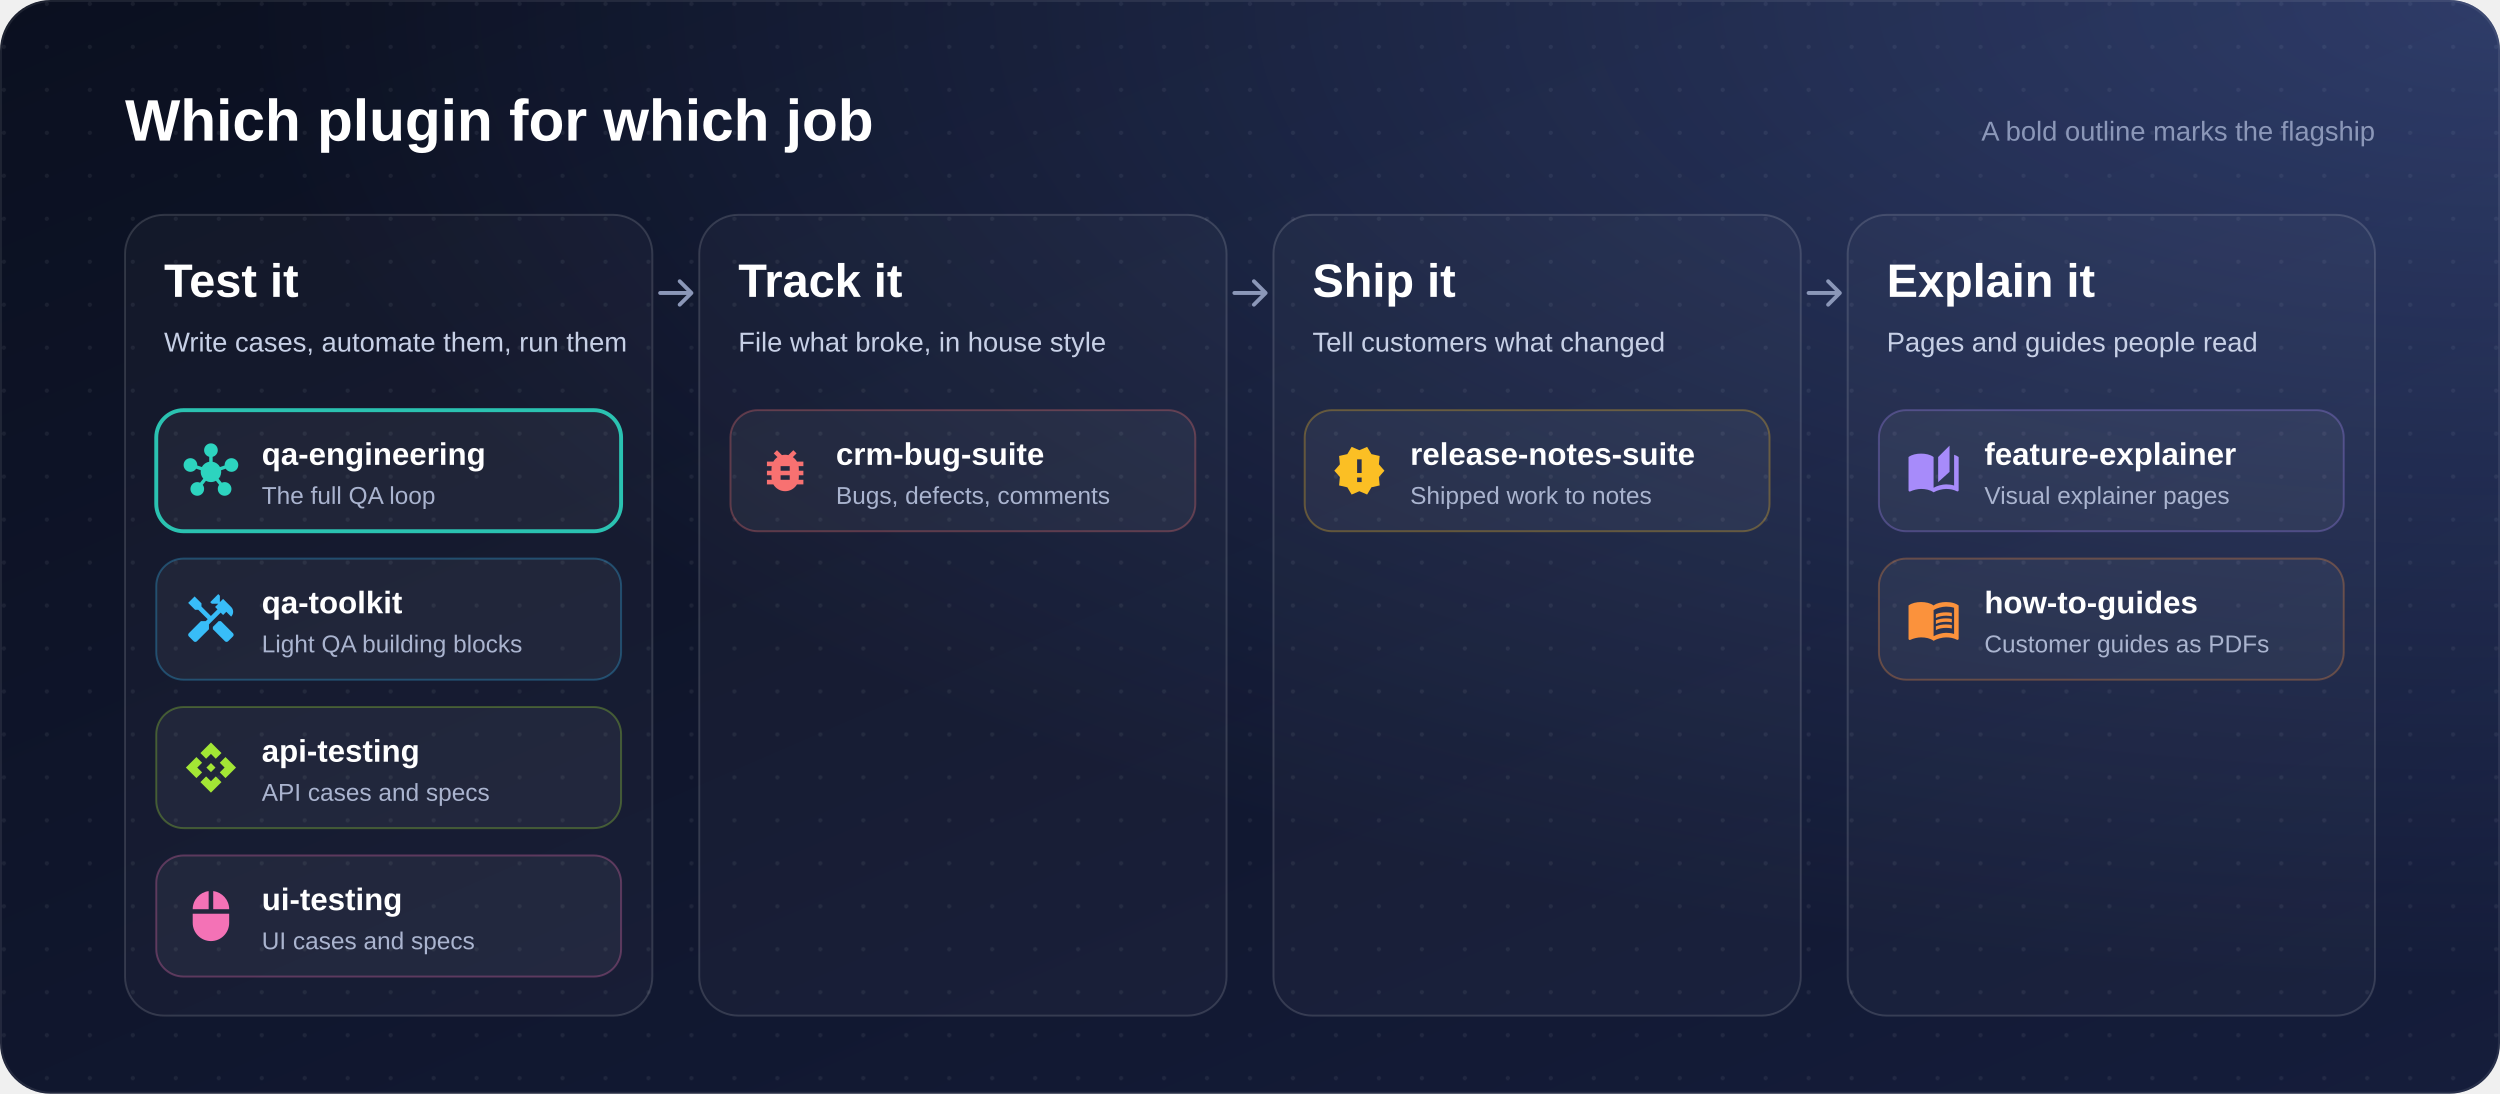
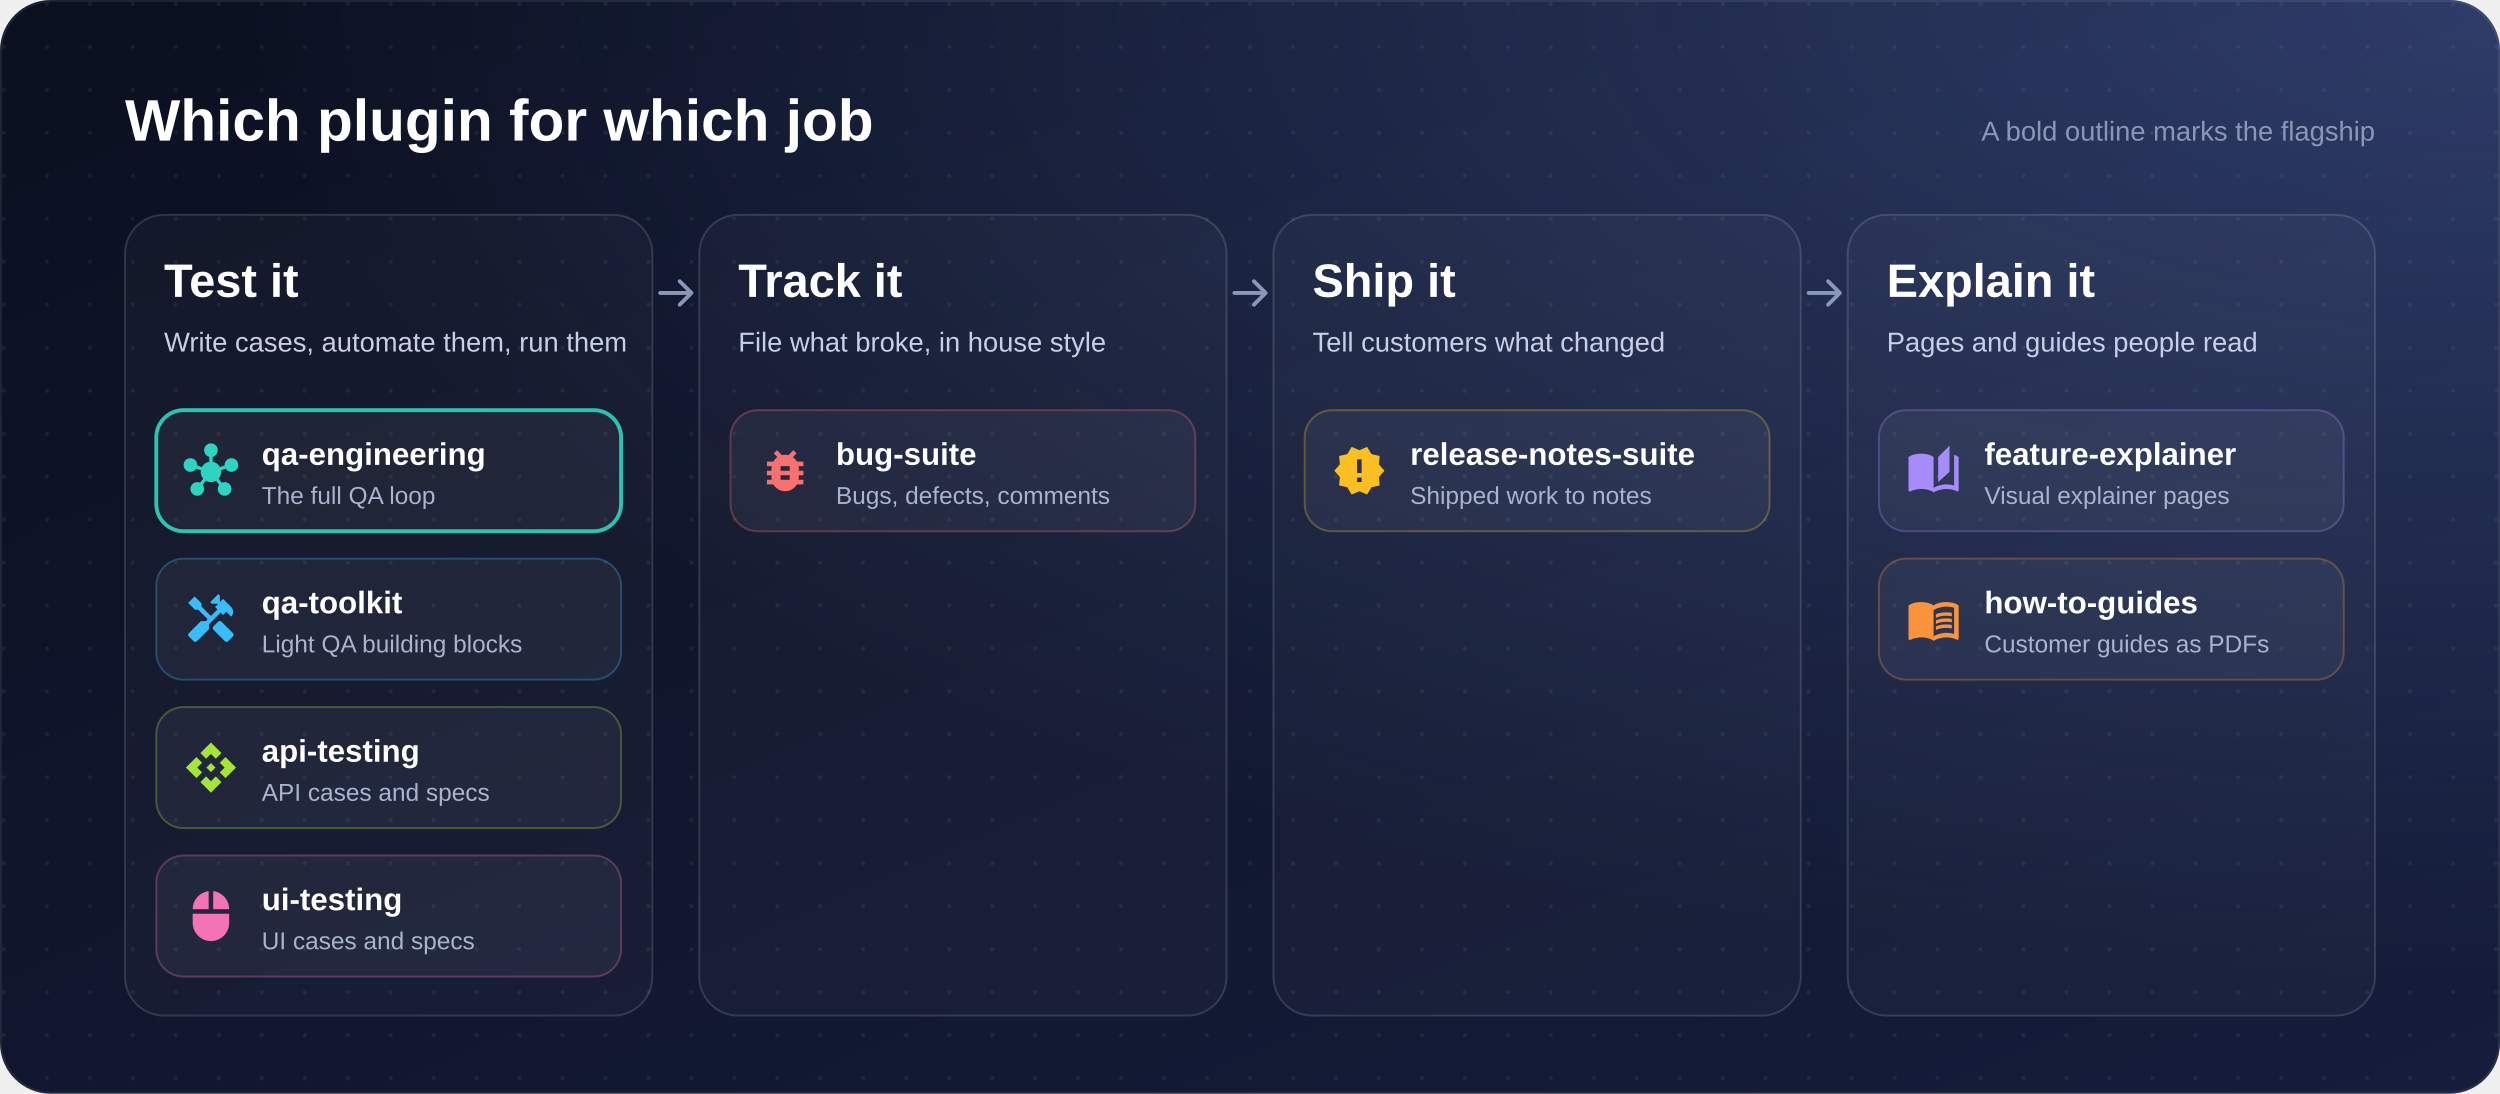
<svg xmlns="http://www.w3.org/2000/svg" width="1280" height="560" viewBox="0 0 1280 560" role="img" aria-label="Which plugin for which job" font-family="'Segoe UI', -apple-system, 'Helvetica Neue', Arial, sans-serif">
  <defs>
    <linearGradient id="map-bg" x1="0" y1="0" x2="1" y2="1">
      <stop offset="0" stop-color="#0b1020" />
      <stop offset="1" stop-color="#151d3b" />
    </linearGradient>
    <radialGradient id="map-glow" cx="1" cy="0" r="0.9">
      <stop offset="0" stop-color="#7c9cff" stop-opacity=".28" />
      <stop offset="1" stop-color="#7c9cff" stop-opacity="0" />
    </radialGradient>
    <pattern id="map-dots" width="22" height="22" patternUnits="userSpaceOnUse">
      <circle cx="2" cy="2" r="1.1" fill="#ffffff" fill-opacity=".06" />
    </pattern>
  </defs>
  <rect width="1280" height="560" rx="26" fill="url(#map-bg)" />
  <rect width="1280" height="560" rx="26" fill="url(#map-dots)" />
  <rect width="1280" height="560" rx="26" fill="url(#map-glow)" />
  <rect x=".5" y=".5" width="1279" height="559" rx="26" fill="none" stroke="#ffffff" stroke-opacity=".08" />
  <text x="64" y="72" font-size="30" font-weight="700" fill="#ffffff">Which plugin for which job</text>
  <text x="1216" y="72" text-anchor="end" font-size="14" fill="#8b97b8">A bold outline marks the flagship</text>
  <rect x="64" y="110" width="270" height="410" rx="20" fill="#ffffff" fill-opacity=".03" stroke="#ffffff" stroke-opacity=".14" />
  <text x="84" y="152" font-size="24" font-weight="700" fill="#ffffff">Test it</text>
  <text x="84" y="180" font-size="14" fill="#c7d0e6">Write cases, automate them, run them</text>
  <rect x="80" y="210" width="238" height="62" rx="14" fill="#ffffff" fill-opacity=".05" stroke="#2dd4bf" stroke-opacity=".9" stroke-width="2" />
  <g transform="translate(94 227) scale(1.166667)" fill="#2dd4bf">
    <path d="M8.4 18.2c.38.5.6 1.12.6 1.8 0 1.66-1.34 3-3 3s-3-1.34-3-3 1.34-3 3-3c.44 0 .85.09 1.23.26l1.41-1.77c-.92-1.03-1.29-2.39-1.09-3.69l-2.03-.68c-.54.83-1.46 1.38-2.52 1.38-1.66 0-3-1.34-3-3s1.34-3 3-3 3 1.34 3 3c0 .07 0 .14-.01.21l2.03.68c.64-1.21 1.82-2.09 3.22-2.32V5.91C9.96 5.57 9 4.4 9 3c0-1.66 1.34-3 3-3s3 1.34 3 3c0 1.4-.96 2.57-2.25 2.91v2.16c1.4.23 2.58 1.11 3.22 2.32L18 9.71V9.5c0-1.66 1.34-3 3-3s3 1.34 3 3-1.34 3-3 3c-1.06 0-1.98-.55-2.52-1.37l-2.03.68c.2 1.29-.16 2.65-1.09 3.69l1.41 1.77Q17.34 17 18 17c1.66 0 3 1.34 3 3s-1.34 3-3 3-3-1.34-3-3c0-.68.22-1.3.6-1.8l-1.41-1.77c-1.35.75-3.01.76-4.37 0z" />
  </g>
  <text x="134" y="238" font-size="16" font-weight="700" fill="#ffffff">qa-engineering</text>
  <text x="134" y="258" font-size="12.5" fill="#aab4cf">The full QA loop</text>
  <rect x="80" y="286" width="238" height="62" rx="14" fill="#ffffff" fill-opacity=".05" stroke="#38bdf8" stroke-opacity=".3" stroke-width="1" />
  <g transform="translate(94 303) scale(1.166667)" fill="#38bdf8">
    <path d="m21.67 18.17-5.3-5.3h-.99l-2.54 2.54v.99l5.3 5.3c.39.39 1.02.39 1.41 0l2.12-2.12c.39-.38.39-1.02 0-1.41" />
    <path d="m17.34 10.19 1.41-1.41 2.12 2.12c1.17-1.17 1.17-3.07 0-4.24l-3.54-3.54-1.41 1.41V1.71l-.7-.71-3.54 3.54.71.71h2.83l-1.41 1.41 1.06 1.06-2.89 2.89-4.13-4.13V5.06L4.83 2.04 2 4.87 5.03 7.9h1.41l4.13 4.13-.85.85H7.6l-5.3 5.3c-.39.39-.39 1.02 0 1.41l2.12 2.12c.39.39 1.02.39 1.41 0l5.3-5.3v-2.12l5.15-5.15z" />
  </g>
  <text x="134" y="314" font-size="16" font-weight="700" fill="#ffffff">qa-toolkit</text>
  <text x="134" y="334" font-size="12.5" fill="#aab4cf">Light QA building blocks</text>
  <rect x="80" y="362" width="238" height="62" rx="14" fill="#ffffff" fill-opacity=".05" stroke="#a3e635" stroke-opacity=".3" stroke-width="1" />
  <g transform="translate(94 379) scale(1.166667)" fill="#a3e635">
    <path d="m14 12-2 2-2-2 2-2zm-2-6 2.12 2.12 2.5-2.5L12 1 7.38 5.62l2.5 2.5zm-6 6 2.12-2.12-2.5-2.5L1 12l4.62 4.62 2.5-2.5zm12 0-2.12 2.12 2.5 2.5L23 12l-4.62-4.62-2.5 2.5zm-6 6-2.12-2.12-2.5 2.5L12 23l4.62-4.62-2.5-2.5z" />
  </g>
  <text x="134" y="390" font-size="16" font-weight="700" fill="#ffffff">api-testing</text>
  <text x="134" y="410" font-size="12.5" fill="#aab4cf">API cases and specs</text>
  <rect x="80" y="438" width="238" height="62" rx="14" fill="#ffffff" fill-opacity=".05" stroke="#f472b6" stroke-opacity=".3" stroke-width="1" />
  <g transform="translate(94 455) scale(1.166667)" fill="#f472b6">
    <path d="M13 1.07V9h7c0-4.08-3.05-7.44-7-7.93M4 15c0 4.42 3.58 8 8 8s8-3.58 8-8v-4H4zm7-13.93C7.05 1.56 4 4.92 4 9h7z" />
  </g>
  <text x="134" y="466" font-size="16" font-weight="700" fill="#ffffff">ui-testing</text>
  <text x="134" y="486" font-size="12.5" fill="#aab4cf">UI cases and specs</text>
  <path d="M338 150h16m-6 -6 6 6-6 6" fill="none" stroke="#8b97b8" stroke-width="2" stroke-linecap="round" stroke-linejoin="round" />
  <rect x="358" y="110" width="270" height="410" rx="20" fill="#ffffff" fill-opacity=".03" stroke="#ffffff" stroke-opacity=".14" />
  <text x="378" y="152" font-size="24" font-weight="700" fill="#ffffff">Track it</text>
  <text x="378" y="180" font-size="14" fill="#c7d0e6">File what broke, in house style</text>
  <rect x="374" y="210" width="238" height="62" rx="14" fill="#ffffff" fill-opacity=".05" stroke="#f87171" stroke-opacity=".3" stroke-width="1" />
  <g transform="translate(388 227) scale(1.166667)" fill="#f87171">
    <path d="M20 8h-2.81c-.45-.78-1.07-1.45-1.82-1.96L17 4.41 15.59 3l-2.17 2.17C12.96 5.06 12.49 5 12 5s-.96.06-1.41.17L8.41 3 7 4.41l1.62 1.63C7.88 6.55 7.26 7.22 6.81 8H4v2h2.09c-.05.33-.09.66-.09 1v1H4v2h2v1c0 .34.04.67.09 1H4v2h2.81c1.04 1.79 2.97 3 5.19 3s4.15-1.21 5.19-3H20v-2h-2.09c.05-.33.09-.66.09-1v-1h2v-2h-2v-1c0-.34-.04-.67-.09-1H20zm-6 8h-4v-2h4zm0-4h-4v-2h4z" />
  </g>
-   <text x="428" y="238" font-size="16" font-weight="700" fill="#ffffff">crm-bug-suite</text>
+   <text x="428" y="238" font-size="16" font-weight="700" fill="#ffffff">bug-suite</text>
  <text x="428" y="258" font-size="12.5" fill="#aab4cf">Bugs, defects, comments</text>
  <path d="M632 150h16m-6 -6 6 6-6 6" fill="none" stroke="#8b97b8" stroke-width="2" stroke-linecap="round" stroke-linejoin="round" />
  <rect x="652" y="110" width="270" height="410" rx="20" fill="#ffffff" fill-opacity=".03" stroke="#ffffff" stroke-opacity=".14" />
  <text x="672" y="152" font-size="24" font-weight="700" fill="#ffffff">Ship it</text>
  <text x="672" y="180" font-size="14" fill="#c7d0e6">Tell customers what changed</text>
  <rect x="668" y="210" width="238" height="62" rx="14" fill="#ffffff" fill-opacity=".05" stroke="#fbbf24" stroke-opacity=".3" stroke-width="1" />
  <g transform="translate(682 227) scale(1.166667)" fill="#fbbf24">
    <path d="m23 12-2.44-2.78.34-3.68-3.61-.82-1.89-3.18L12 3 8.6 1.54 6.71 4.72l-3.61.81.34 3.68L1 12l2.44 2.78-.34 3.69 3.61.82 1.89 3.18L12 21l3.4 1.46 1.89-3.18 3.61-.82-.34-3.68zm-10 5h-2v-2h2zm0-4h-2V7h2z" />
  </g>
  <text x="722" y="238" font-size="16" font-weight="700" fill="#ffffff">release-notes-suite</text>
  <text x="722" y="258" font-size="12.5" fill="#aab4cf">Shipped work to notes</text>
  <path d="M926 150h16m-6 -6 6 6-6 6" fill="none" stroke="#8b97b8" stroke-width="2" stroke-linecap="round" stroke-linejoin="round" />
  <rect x="946" y="110" width="270" height="410" rx="20" fill="#ffffff" fill-opacity=".03" stroke="#ffffff" stroke-opacity=".14" />
  <text x="966" y="152" font-size="24" font-weight="700" fill="#ffffff">Explain it</text>
  <text x="966" y="180" font-size="14" fill="#c7d0e6">Pages and guides people read</text>
  <rect x="962" y="210" width="238" height="62" rx="14" fill="#ffffff" fill-opacity=".05" stroke="#a78bfa" stroke-opacity=".3" stroke-width="1" />
  <g transform="translate(976 227) scale(1.166667)" fill="#a78bfa">
    <path d="m19 1-5 5v11l5-4.5zM1 6v14.65c0 .25.25.5.5.5.1 0 .15-.05.25-.05C3.1 20.45 5.05 20 6.5 20c1.95 0 4.05.4 5.5 1.5V6c-1.45-1.1-3.55-1.5-5.5-1.5S2.45 4.9 1 6m22 13.5V6c-.6-.45-1.25-.75-2-1v13.5c-1.1-.35-2.3-.5-3.5-.5-1.7 0-4.15.65-5.5 1.5v2c1.35-.85 3.8-1.5 5.5-1.5 1.65 0 3.35.3 4.75 1.05.1.05.15.05.25.05.25 0 .5-.25.5-.5z" />
  </g>
  <text x="1016" y="238" font-size="16" font-weight="700" fill="#ffffff">feature-explainer</text>
  <text x="1016" y="258" font-size="12.5" fill="#aab4cf">Visual explainer pages</text>
  <rect x="962" y="286" width="238" height="62" rx="14" fill="#ffffff" fill-opacity=".05" stroke="#fb923c" stroke-opacity=".3" stroke-width="1" />
  <g transform="translate(976 303) scale(1.166667)" fill="#fb923c">
    <path d="M21 5c-1.11-.35-2.33-.5-3.5-.5-1.95 0-4.05.4-5.5 1.5-1.45-1.1-3.55-1.5-5.5-1.5S2.45 4.9 1 6v14.65c0 .25.25.5.5.5.1 0 .15-.05.25-.05C3.1 20.45 5.05 20 6.5 20c1.95 0 4.05.4 5.5 1.5 1.35-.85 3.8-1.5 5.5-1.5 1.65 0 3.35.3 4.75 1.05.1.05.15.05.25.05.25 0 .5-.25.5-.5V6c-.6-.45-1.25-.75-2-1m0 13.5c-1.1-.35-2.3-.5-3.5-.5-1.7 0-4.15.65-5.5 1.5V8c1.35-.85 3.8-1.5 5.5-1.5 1.2 0 2.4.15 3.5.5z" />
    <path d="M17.5 10.5c.88 0 1.73.09 2.5.26V9.24c-.79-.15-1.64-.24-2.5-.24-1.7 0-3.24.29-4.5.83v1.66c1.13-.64 2.7-.99 4.5-.99M13 12.49v1.66c1.13-.64 2.7-.99 4.5-.99.88 0 1.73.09 2.5.26V11.9c-.79-.15-1.64-.24-2.5-.24-1.7 0-3.24.3-4.5.83m4.5 1.84c-1.7 0-3.24.29-4.5.83v1.66c1.13-.64 2.7-.99 4.5-.99.88 0 1.73.09 2.5.26v-1.52c-.79-.16-1.64-.24-2.5-.24" />
  </g>
  <text x="1016" y="314" font-size="16" font-weight="700" fill="#ffffff">how-to-guides</text>
  <text x="1016" y="334" font-size="12.5" fill="#aab4cf">Customer guides as PDFs</text>
</svg>
